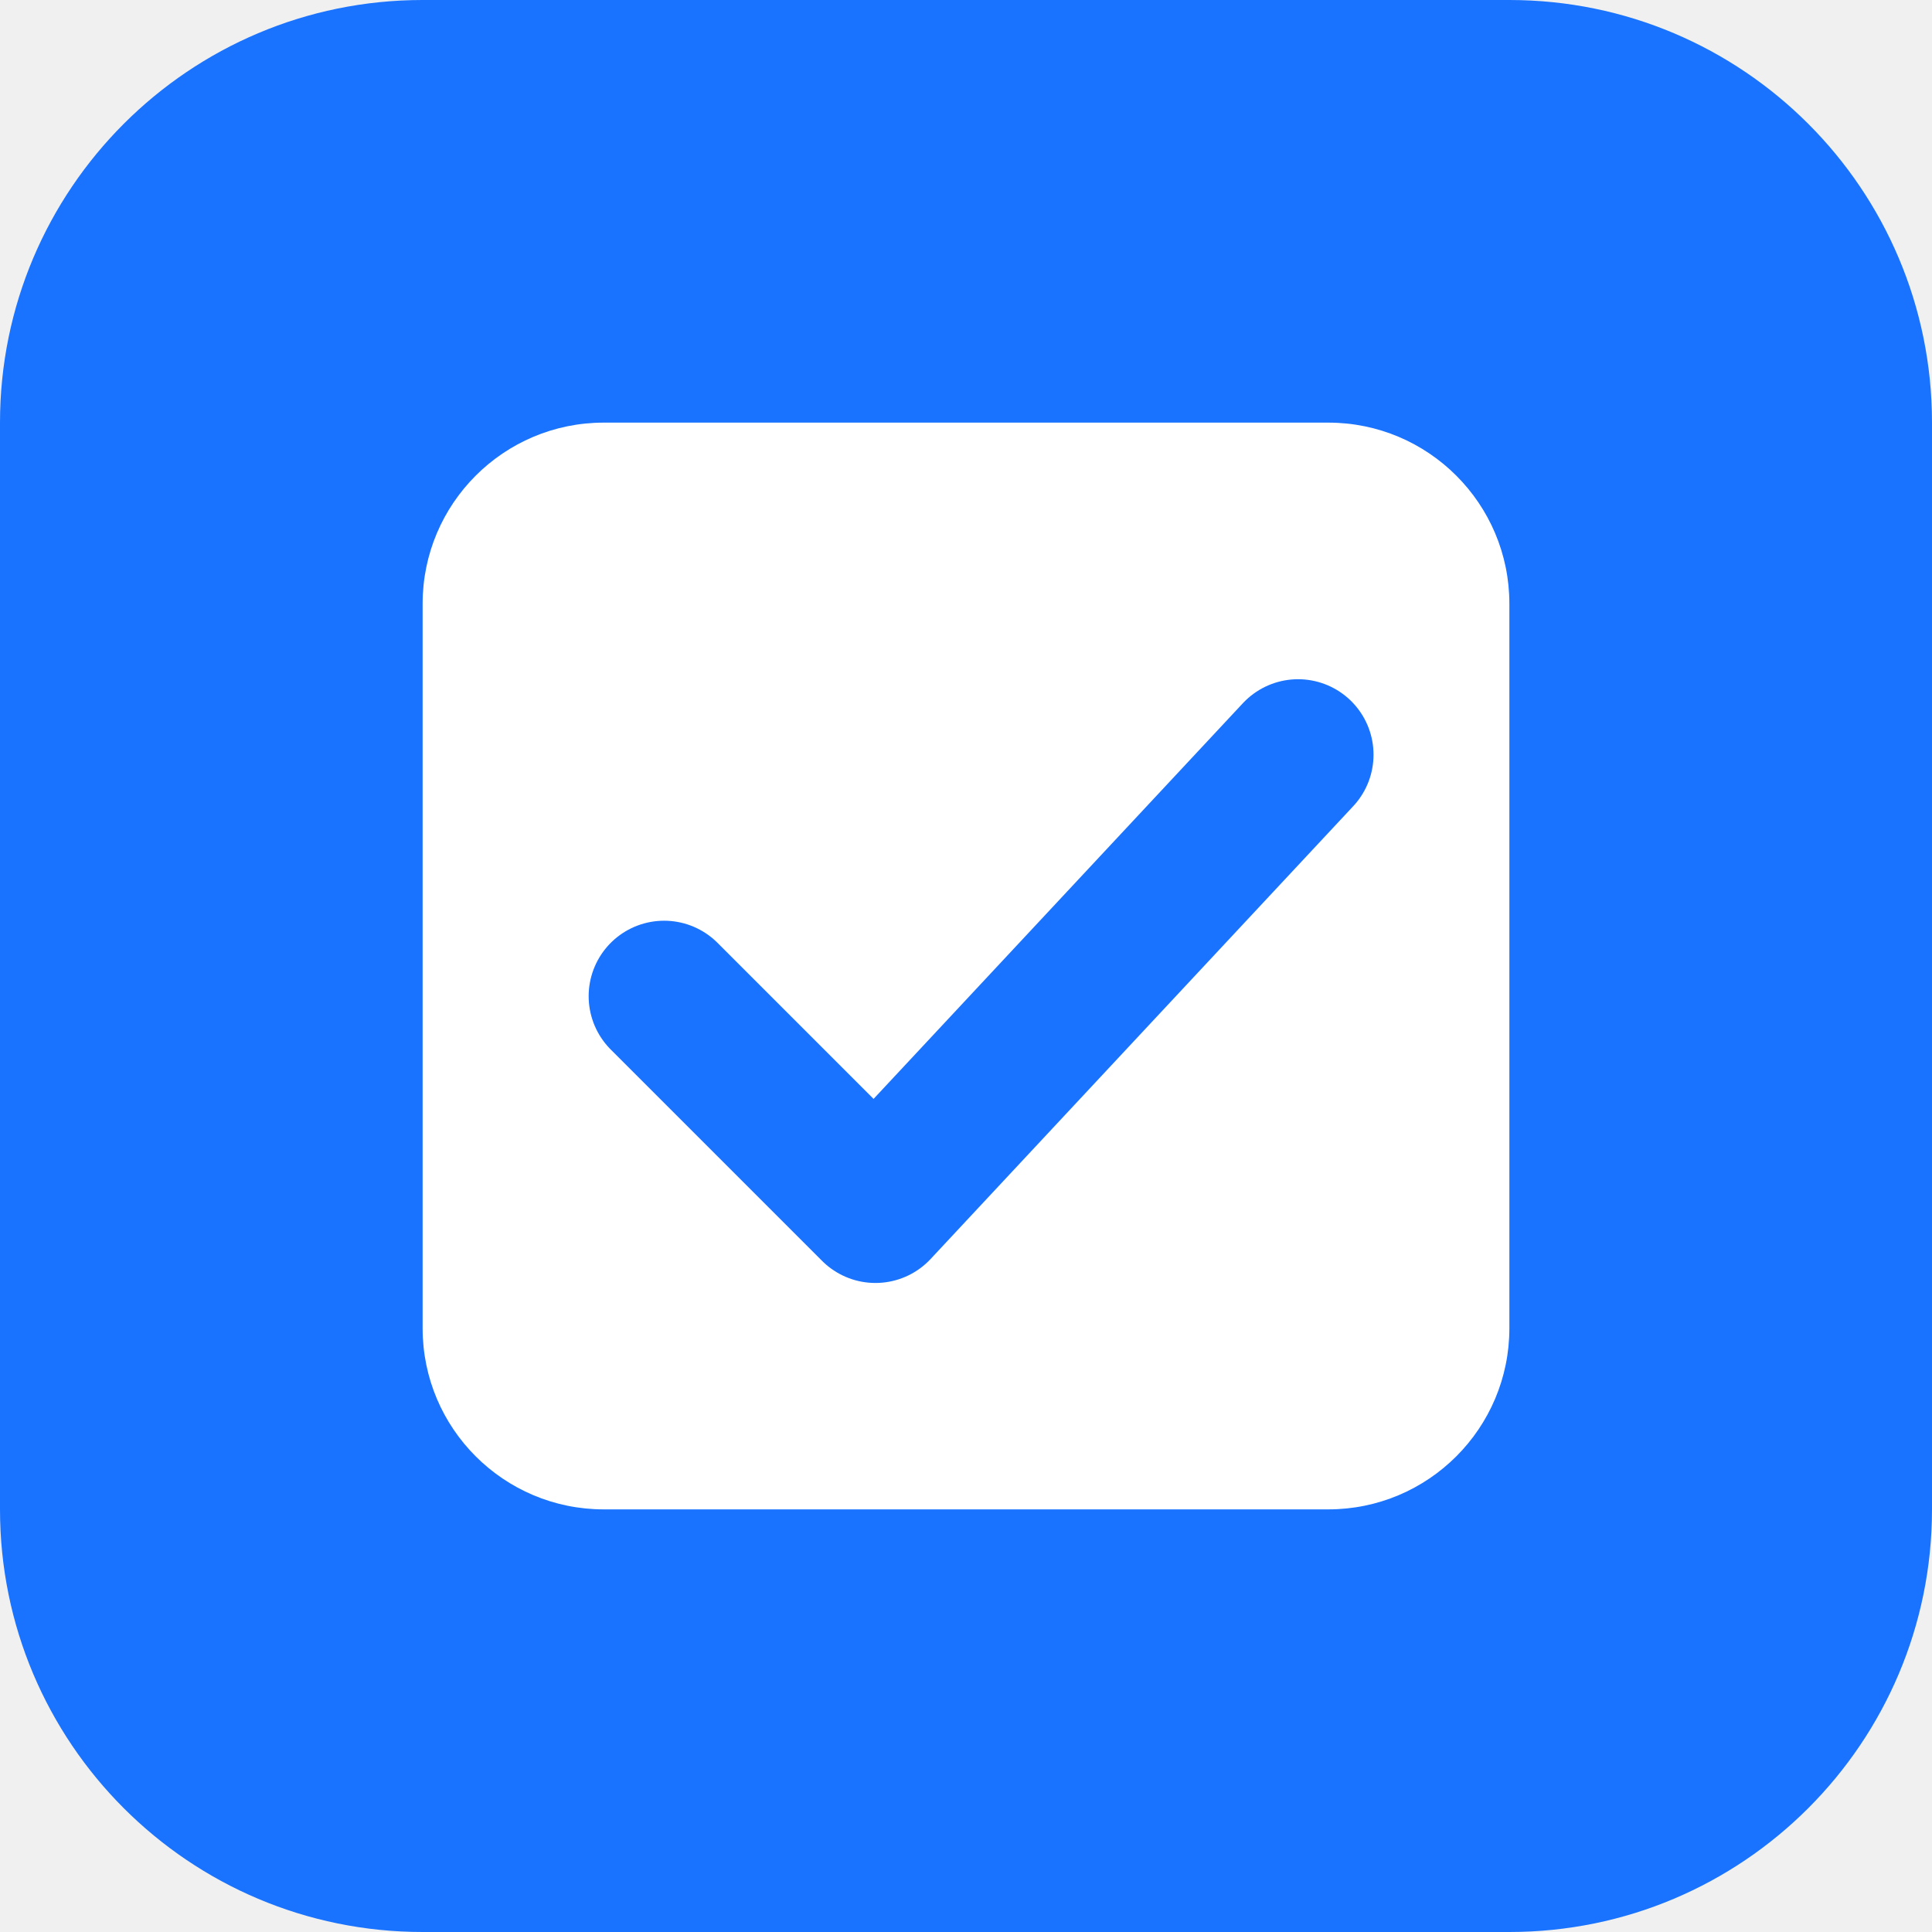
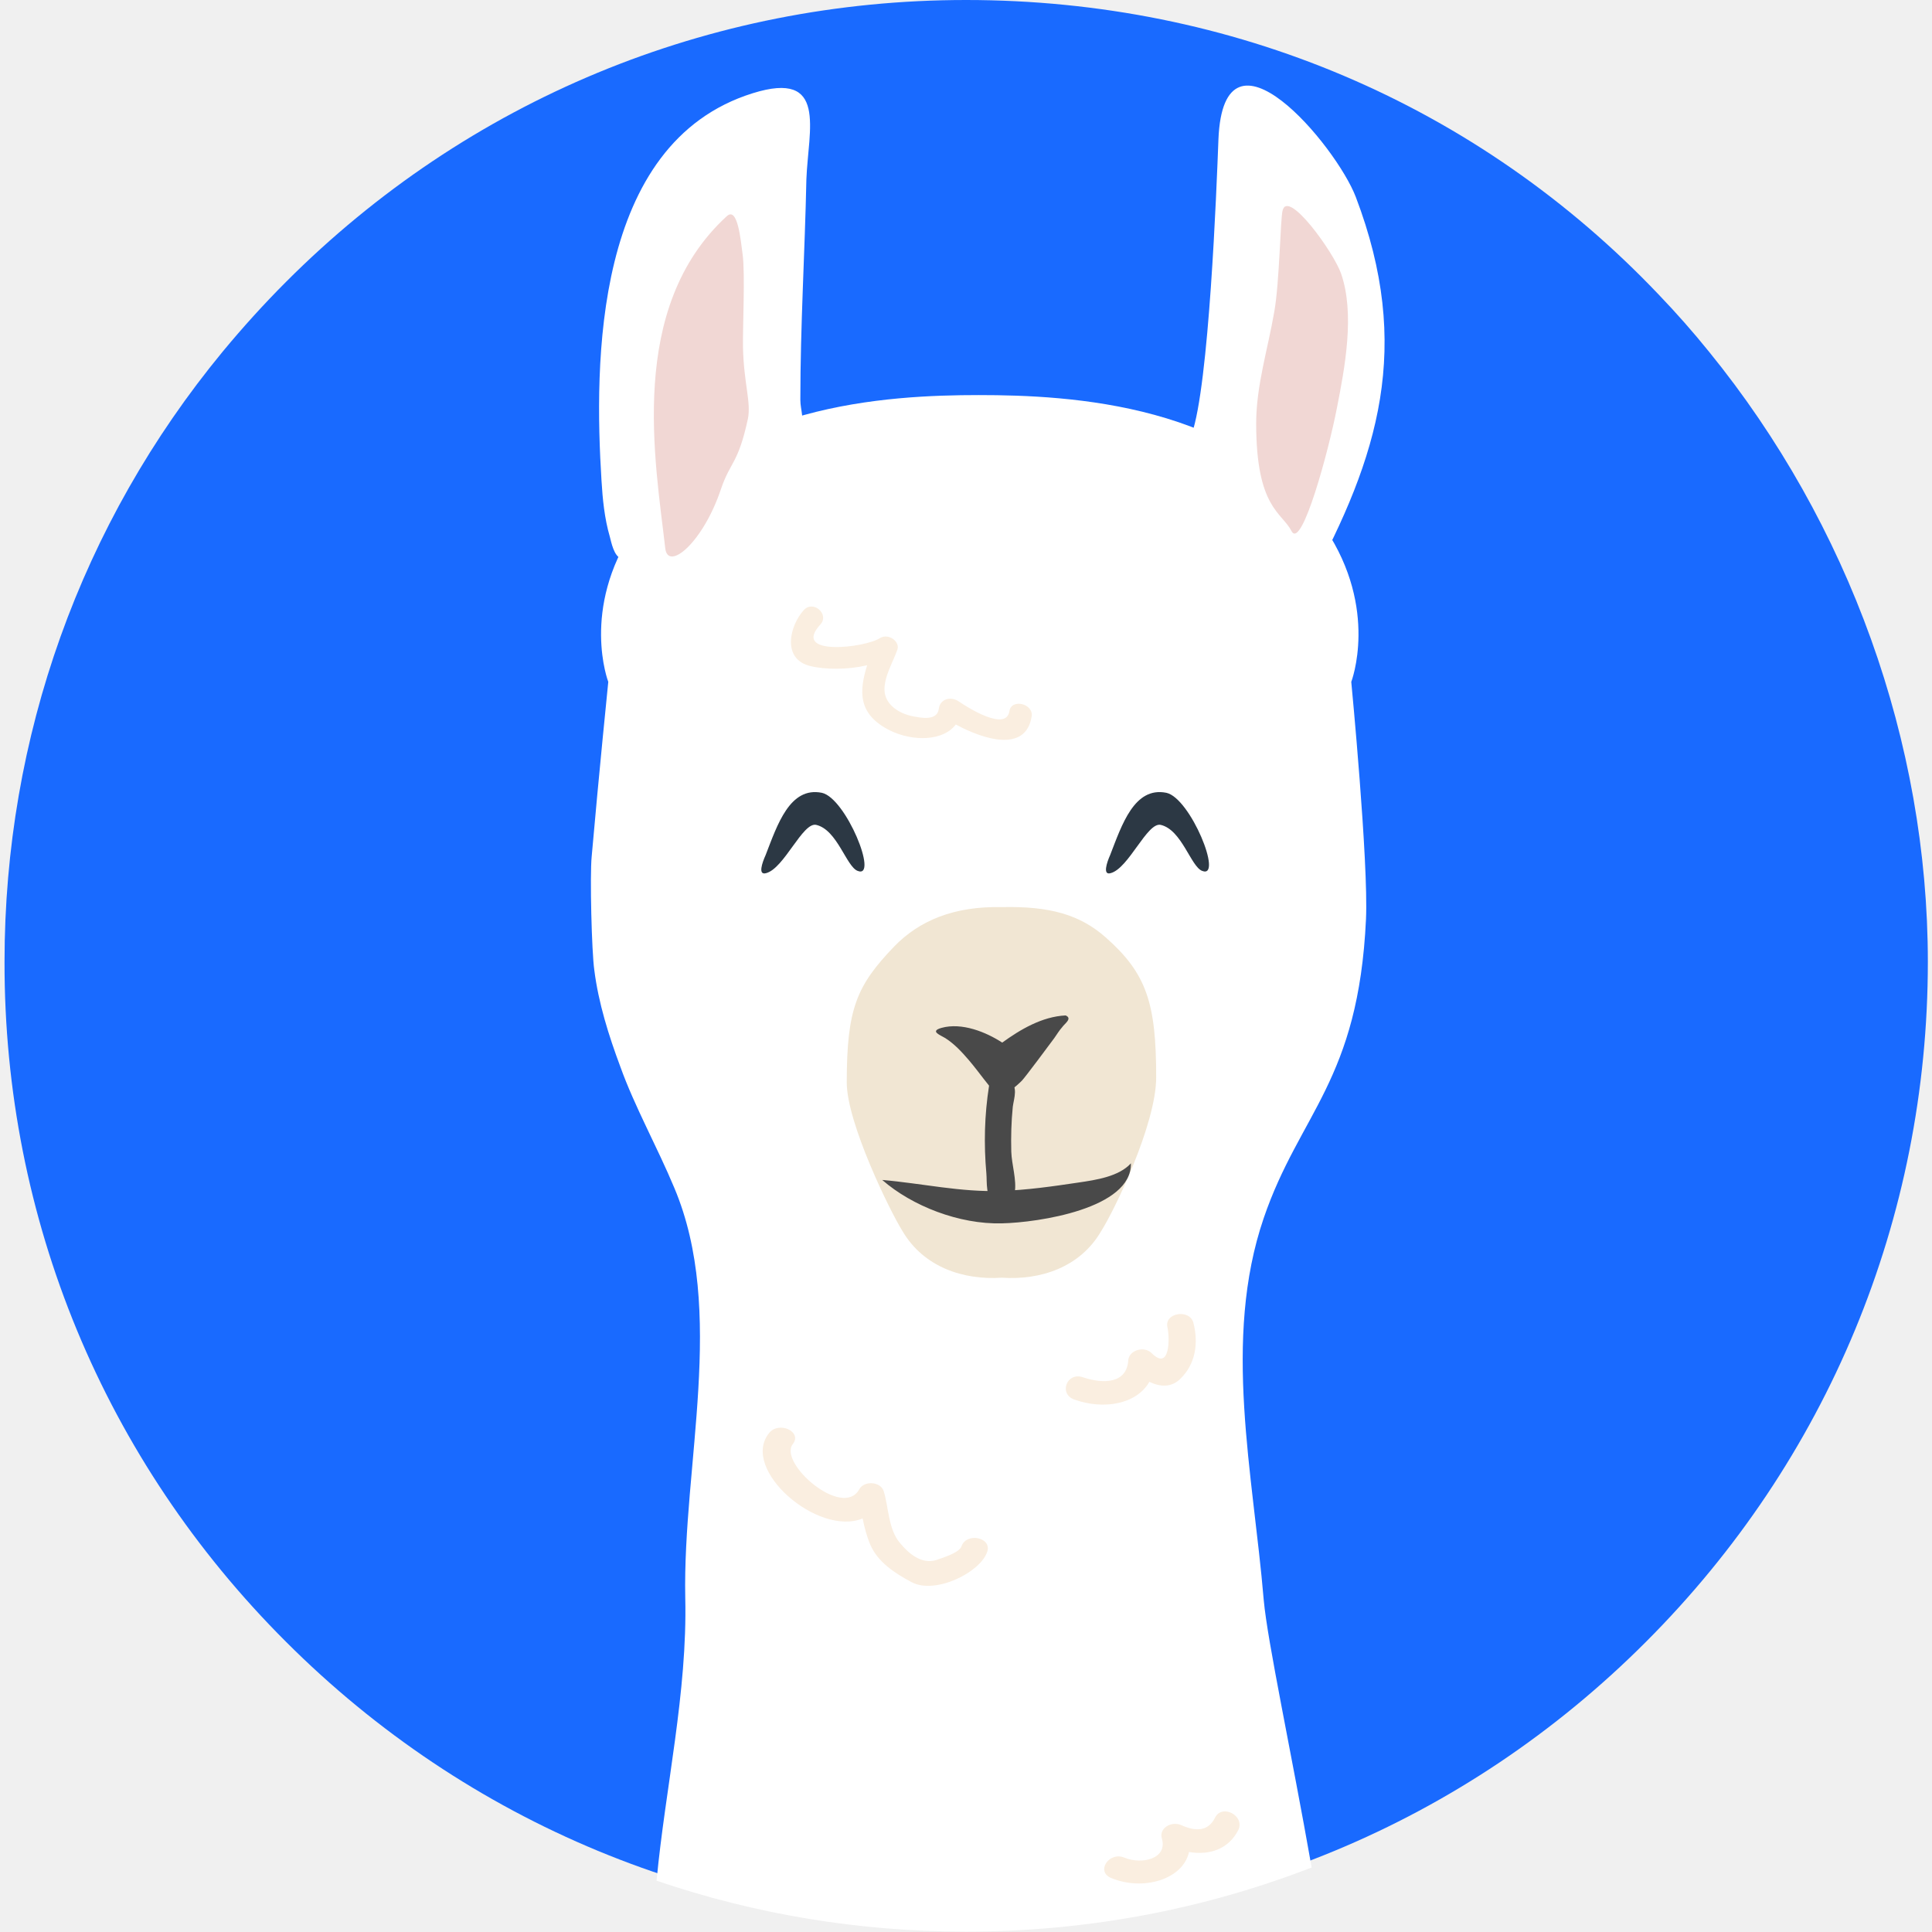
- <svg xmlns="http://www.w3.org/2000/svg" viewBox="0 0 64 64">
-   <rect width="64" height="64" rx="14" fill="#1973FF" />
-   <rect x="14" y="14" width="36" height="36" rx="6" fill="#fff" />
-   <path d="m22 33 7 7 14-15" fill="none" stroke="#1973FF" stroke-width="5" stroke-linecap="round" stroke-linejoin="round" />
+ <svg xmlns="http://www.w3.org/2000/svg" xml:space="preserve" id="Layer_1" x="0" y="0" version="1.1" viewBox="0 0 512 512">
+   <style>.st1{fill:#fff}.st5{fill:#494949}</style>
+   <path d="M452.9 93.2c-4.2-5.2-8.6-10.2-13.3-15.1C391.7 27.7 326.5 0 256 0 187.9 0 123.9 26.5 75.8 74.7 69.9 80.6 64.3 86.8 59 93.2c-37.5 45.5-57.8 102-57.8 161.7C1.1 323 27.6 387 75.8 435.1c48.1 48.1 112.2 74.7 180.2 74.7 68.1 0 132.1-26.5 180.2-74.7 48.1-48.1 74.7-112.2 74.7-180.2 0-58.2-20.9-116.1-58-161.7" style="fill:#196aff" />
+   <path d="M334.9 322.8c9.5-27.8 25.1-36.3 27.1-79.2.7-15.1-3.9-62.9-3.9-62.9s7.4-19.2-6.9-40.6c-22.2-33.2-67.8-35.4-91.8-35.4s-69.1 2.3-91.3 35.4c-14.3 21.4-6.9 40.6-6.9 40.6s-2.5 24.6-4.4 46.3c-.5 5.1 0 25.3.7 30.1 1.1 8.7 3.8 17.3 6.9 25.6 3.8 10.6 9.8 21.3 14.3 32.1 13.8 32.7 2.2 73.3 2.9 108.6.6 25.1-5.3 50.5-7.6 75 26.1 8.9 53.7 13.5 82 13.5 31.8 0 62.7-5.8 91.6-17-5.4-30.7-11.7-59.8-12.7-70.9-2.8-33.4-11-69 0-101.2" class="st1" />
+   <path d="M159.4 127.3c.3 5 .8 10.1 2.2 14.9.4 1.5 1.1 5.2 3 5.8 2.4.7 6.9-2.2 8.6-3.4 3.3-2.4 6.4-4.9 9.6-7.3 2.1-1.6 4.4-2.8 6.4-4.4 2.2-1.7 3.9-3.8 5.8-5.9 2.3-2.5 3.9-5.1 5.7-7.8 1.4-2.2 9.8-3.6 11.2-5.6 1.5-2.2.2-4.9.2-7.6 0-19.7 1.2-39.2 1.6-58.5.5-13.2 5.7-29-14.2-22.8-42.4 13.2-42 71.9-40.1 102.6m187.5 27.6c-.4-.5-1.1-.9-1.7-1.3-2.4-1.8-4.6-3.6-6.7-5.7-2.5-2.6-5.1-5-7.5-7.7-2.1-2.3-4.6-4.4-6.6-6.8-1.4-1.6-2.7-3.2-3.9-4.9-.6-.8-.9-1.9-1.4-2.8-.7-1.3-10.6-2.7-9.6-4 1.7-2.2 5.4-4.1 6.3-6.6 4.6-12.9 6.6-64.9 7.1-78.2 1.4-33.9 31.2 1.7 36.4 15.3 15.1 39.7 6.1 68.7-12.3 102.7" class="st1" />
+   <path d="M306.4 285.5c0-19.6-2.5-27.5-13.4-37.1-6.8-6-14.8-8.3-27.5-8-12.7-.3-21.9 3.6-28.5 10.4-10 10.4-12.6 16.5-12.6 36.1 0 10.6 11.4 34 14.8 39.4 5.6 9.5 16.1 13 26.3 12.3 10.2.7 20.7-2.7 26.3-12.3 3.4-5.3 14.6-28.3 14.6-40.8" style="fill:#f1e6d3" />
+   <path d="M176.3 145.3c-2.6-22.9-10.2-63.7 16.3-88 2.9-2.7 3.7 6.4 4.2 10.1.7 5.1 0 19.5.1 24.6.2 9.6 2.2 14.6 1.3 19-2.6 12-4.6 11.2-7.1 18.5-4.8 14.4-14.1 22-14.8 15.8m166-4.5c2.7 4.9 9.8-21.3 12-32.7 2.1-10.7 4.8-24.9 1.1-35.6-2-5.7-14.1-22.5-15.5-16.7-.6 2.2-.8 18.9-2.2 26.8-1.7 9.9-4.8 19.6-4.8 29.6 0 22.5 6.8 23.5 9.4 28.6" style="fill:#f1d7d4" />
+   <path d="M254.8 409.8c-.6 1.7-4.9 3-6.6 3.6-4 1.3-7.5-1.8-9.7-4.5-3.1-3.6-3-9.5-4.3-13.7-.8-2.6-5.2-2.9-6.5-.5-4.4 7.9-21.5-7-17.6-12 2.6-3.3-3.7-6.2-6.3-2.9-7.7 9.6 13 27.5 24.8 22.6.5 2.4 1.1 4.8 2.1 7.1 2 4.5 6.4 7.4 10.9 9.8 6.2 3.3 18.1-2.5 20-8 1.4-3.9-5.5-5.3-6.8-1.5m54.6-58c.6 2.7.7 11.7-4.2 6.8-2-2-6-.8-6.2 1.9-.4 6.2-6.6 6.3-12 4.5-4.3-1.5-6.5 4.4-2.3 5.9 7.9 2.8 16.5 1.2 19.9-4.7 2.7 1.3 5.7 1.6 8.1-.7 4.2-4 4.9-9.6 3.6-14.8-.9-4-7.9-2.8-6.9 1.1M322 481.7c-1.9 3.8-5.3 3.6-8.9 2-2.7-1.2-6 .8-5.2 3.5 1.6 5.4-5.3 7-9.9 5.1-4.1-1.7-7.7 3.7-3.5 5.4 8.4 3.5 19 .4 20.6-6.9 5.4.9 10.5-.7 13.1-5.9 1.7-3.8-4.4-6.9-6.2-3.2m-54.5-293.2c-.9 5.4-10.9-.9-13.4-2.6-2.2-1.5-5-.6-5.3 1.9-.4 3.4-4.9 2.4-7 2-3.9-.8-7.3-3.3-7.4-6.9s2.2-7.3 3.4-10.7c.8-2.1-2.3-4.5-4.6-3.1-4 2.6-23.6 4.9-15.8-3.6 2.5-2.7-1.9-6.6-4.4-3.8-3.6 3.9-6 12.9 1.7 14.8 4.1 1 10 1 15.1-.2-2.1 6.8-2.6 13 6.1 17.3 5.9 2.9 14 2.9 17.4-1.6 7.2 3.9 18.5 7.6 20.1-2.1.6-3.4-5.4-4.9-5.9-1.4" style="fill:#faeee0" />
+   <path d="M233.8 312.7c10.5.9 20.9 3.3 31.5 2.9 6.7-.2 13.7-1.2 20.4-2.2 4.8-.7 10.8-1.6 14-5.1.3 12-24.6 15.7-34.2 15.9-11.3.3-23.8-4.6-31.7-11.5" class="st5" />
+   <path d="M262.1 287.8c-1.2 7.7-1.4 15.4-.7 23.2.2 2-.3 6.8 2.3 7.8 2.2.8 4.9-.7 5.2-2.7.6-3.3-.8-7.5-.9-10.9-.1-4 0-7.9.4-11.9.3-2.3 1.6-5.5-1.1-7.1-2-1.2-4.9-.8-5.2 1.6" class="st5" />
+   <path d="M282.4 269.1c-6.3.3-12.1 3.8-16.8 7.2-4.3-2.8-10.7-5.4-16.1-3.9-3.2.9-.3 1.9 1 2.7 2.5 1.6 4.5 3.8 6.3 5.9 2.8 3.3 5.2 6.9 8.2 10.1 2-1.5 4-2.9 5.8-4.7.8-.8 7.5-9.8 8.6-11.3.7-1 1.3-2 2.1-2.9.6-.9 2.8-2.3.9-3.1" class="st5" />
+   <path d="M202.9 226.6c3.1-8 6.4-18.2 14.9-16.5 6.4 1.4 15.1 22.9 9.5 20.7-3-1.1-5.4-10.9-11-12.2-3.6-.8-8.5 11.6-13.3 12.8-2.2.6-1-2.8-.1-4.8m91.3 0c3.1-8 6.4-18.2 14.9-16.5 6.4 1.4 15.1 22.9 9.5 20.7-3-1.1-5.4-10.9-11-12.2-3.6-.8-8.5 11.6-13.3 12.8-2.1.6-1-2.8-.1-4.8" style="fill:#2c3844" />
</svg>
